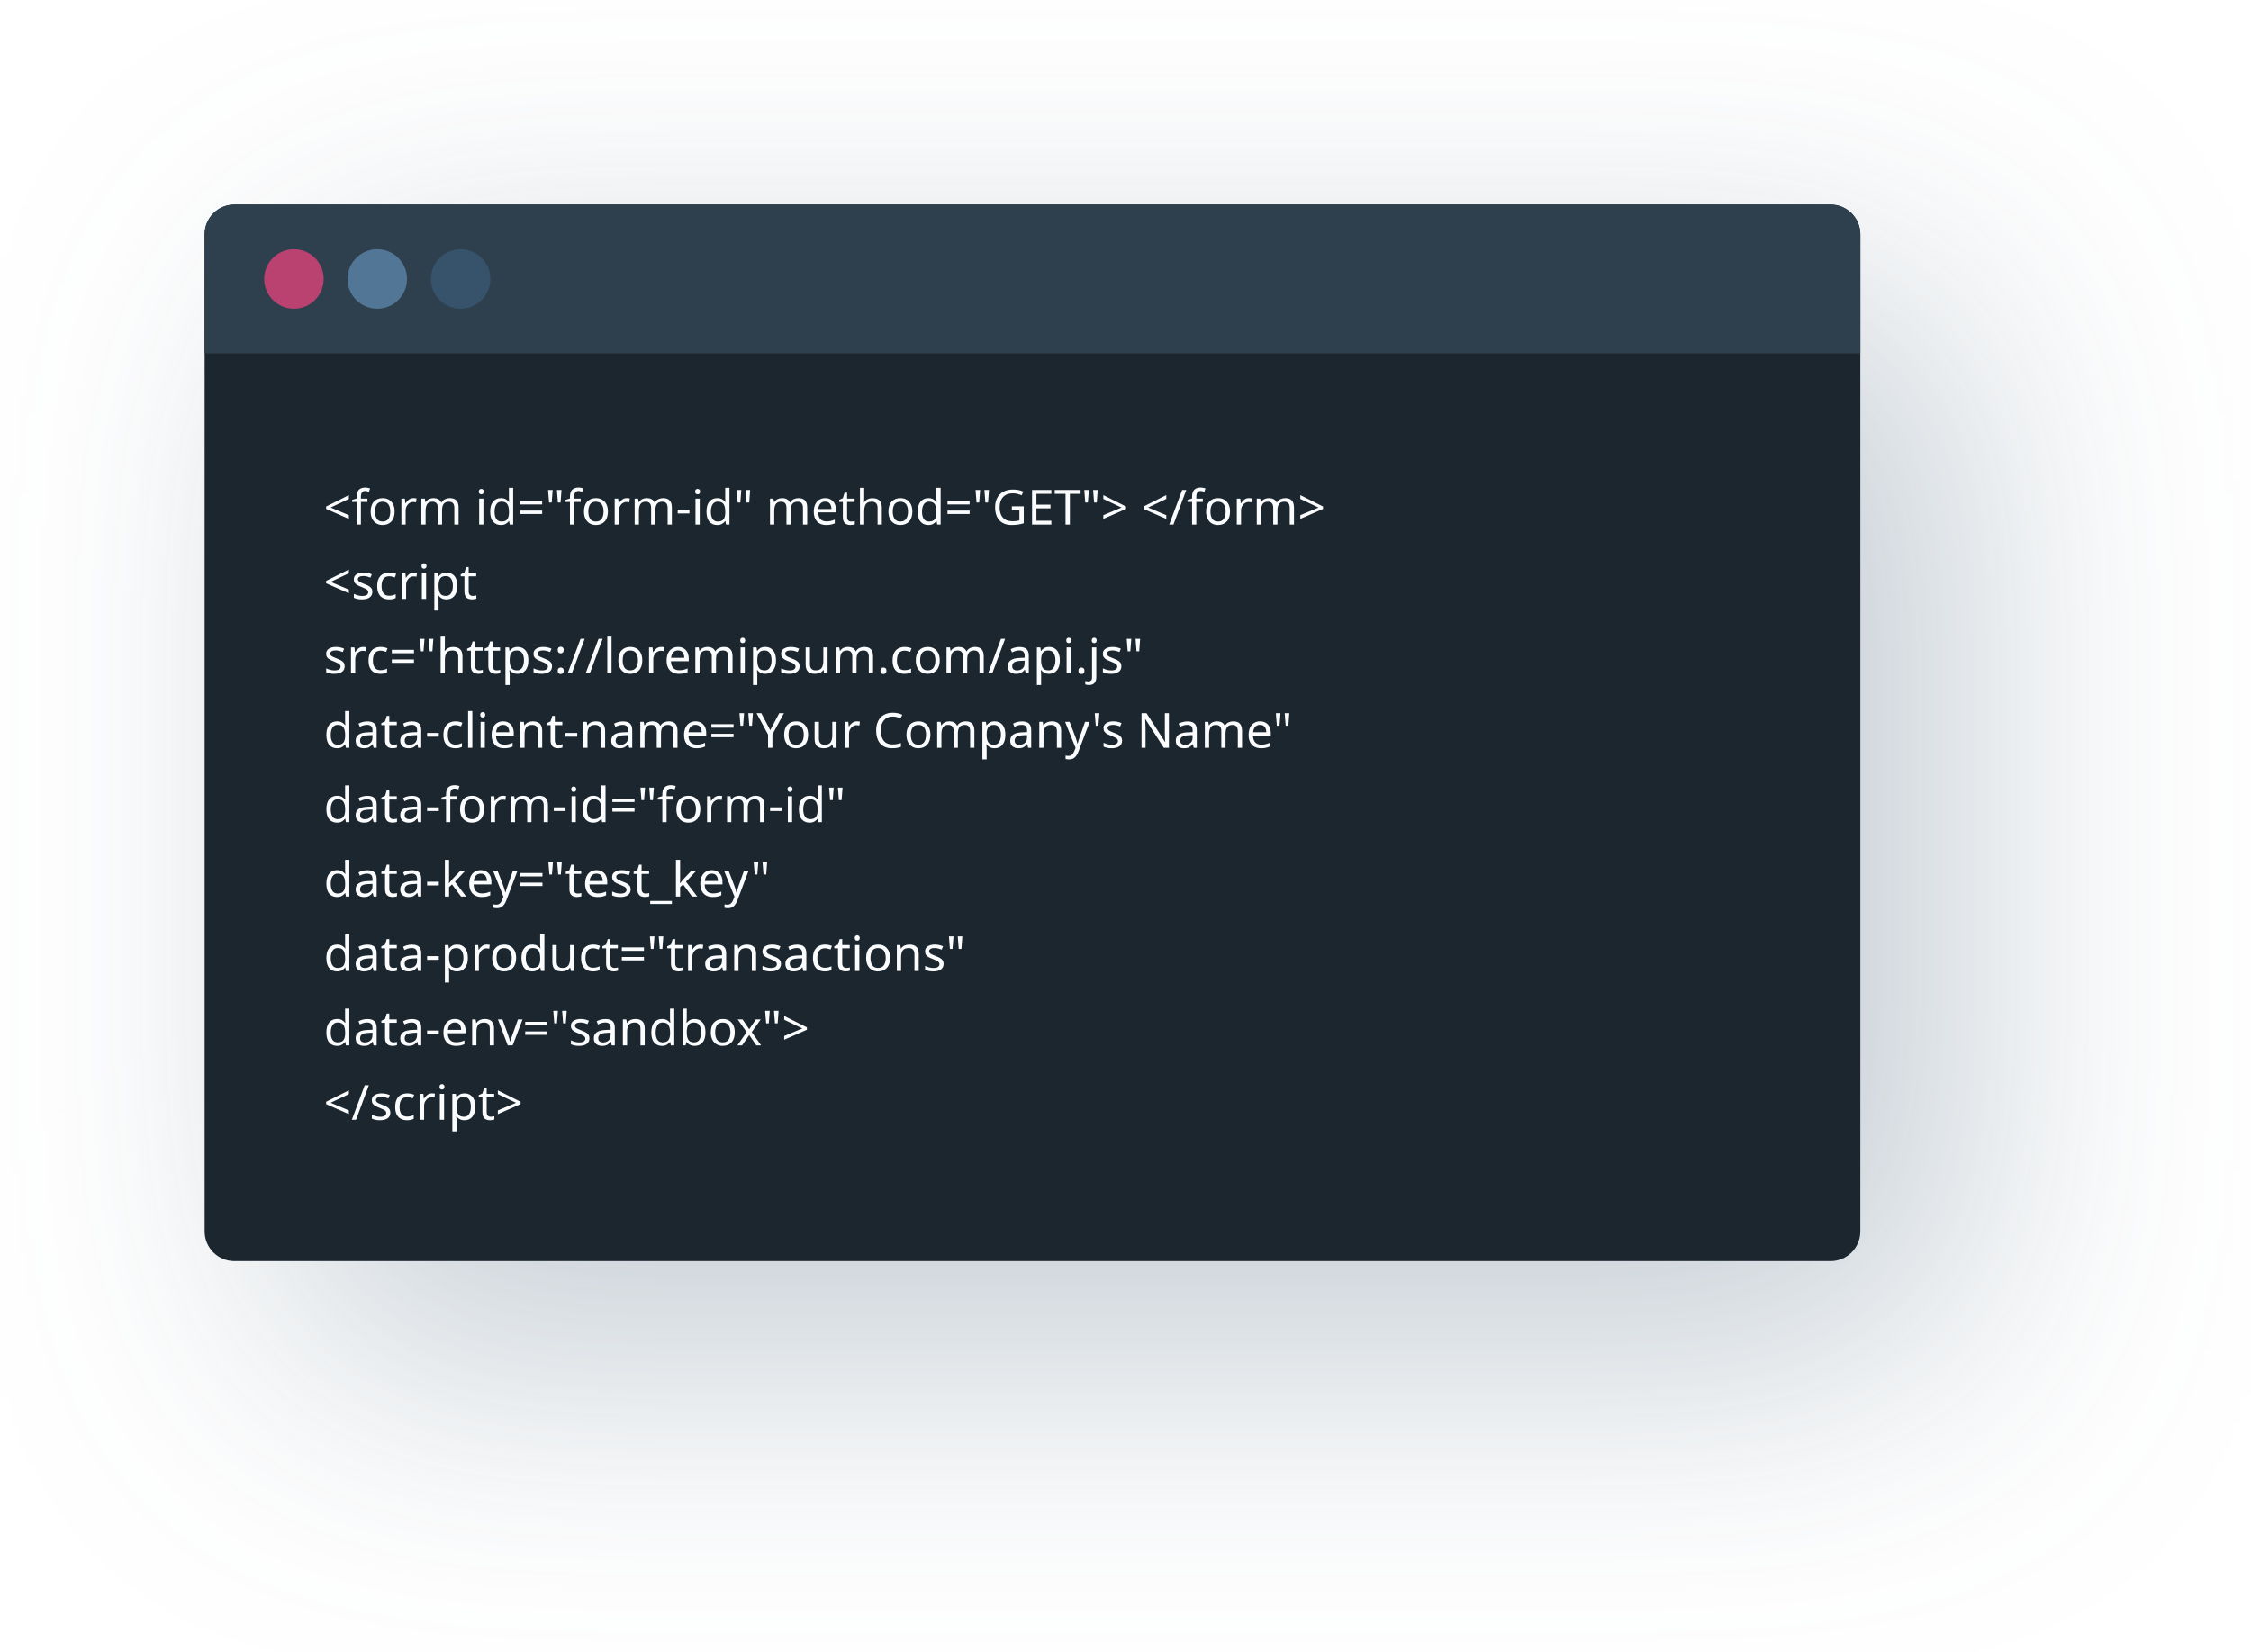
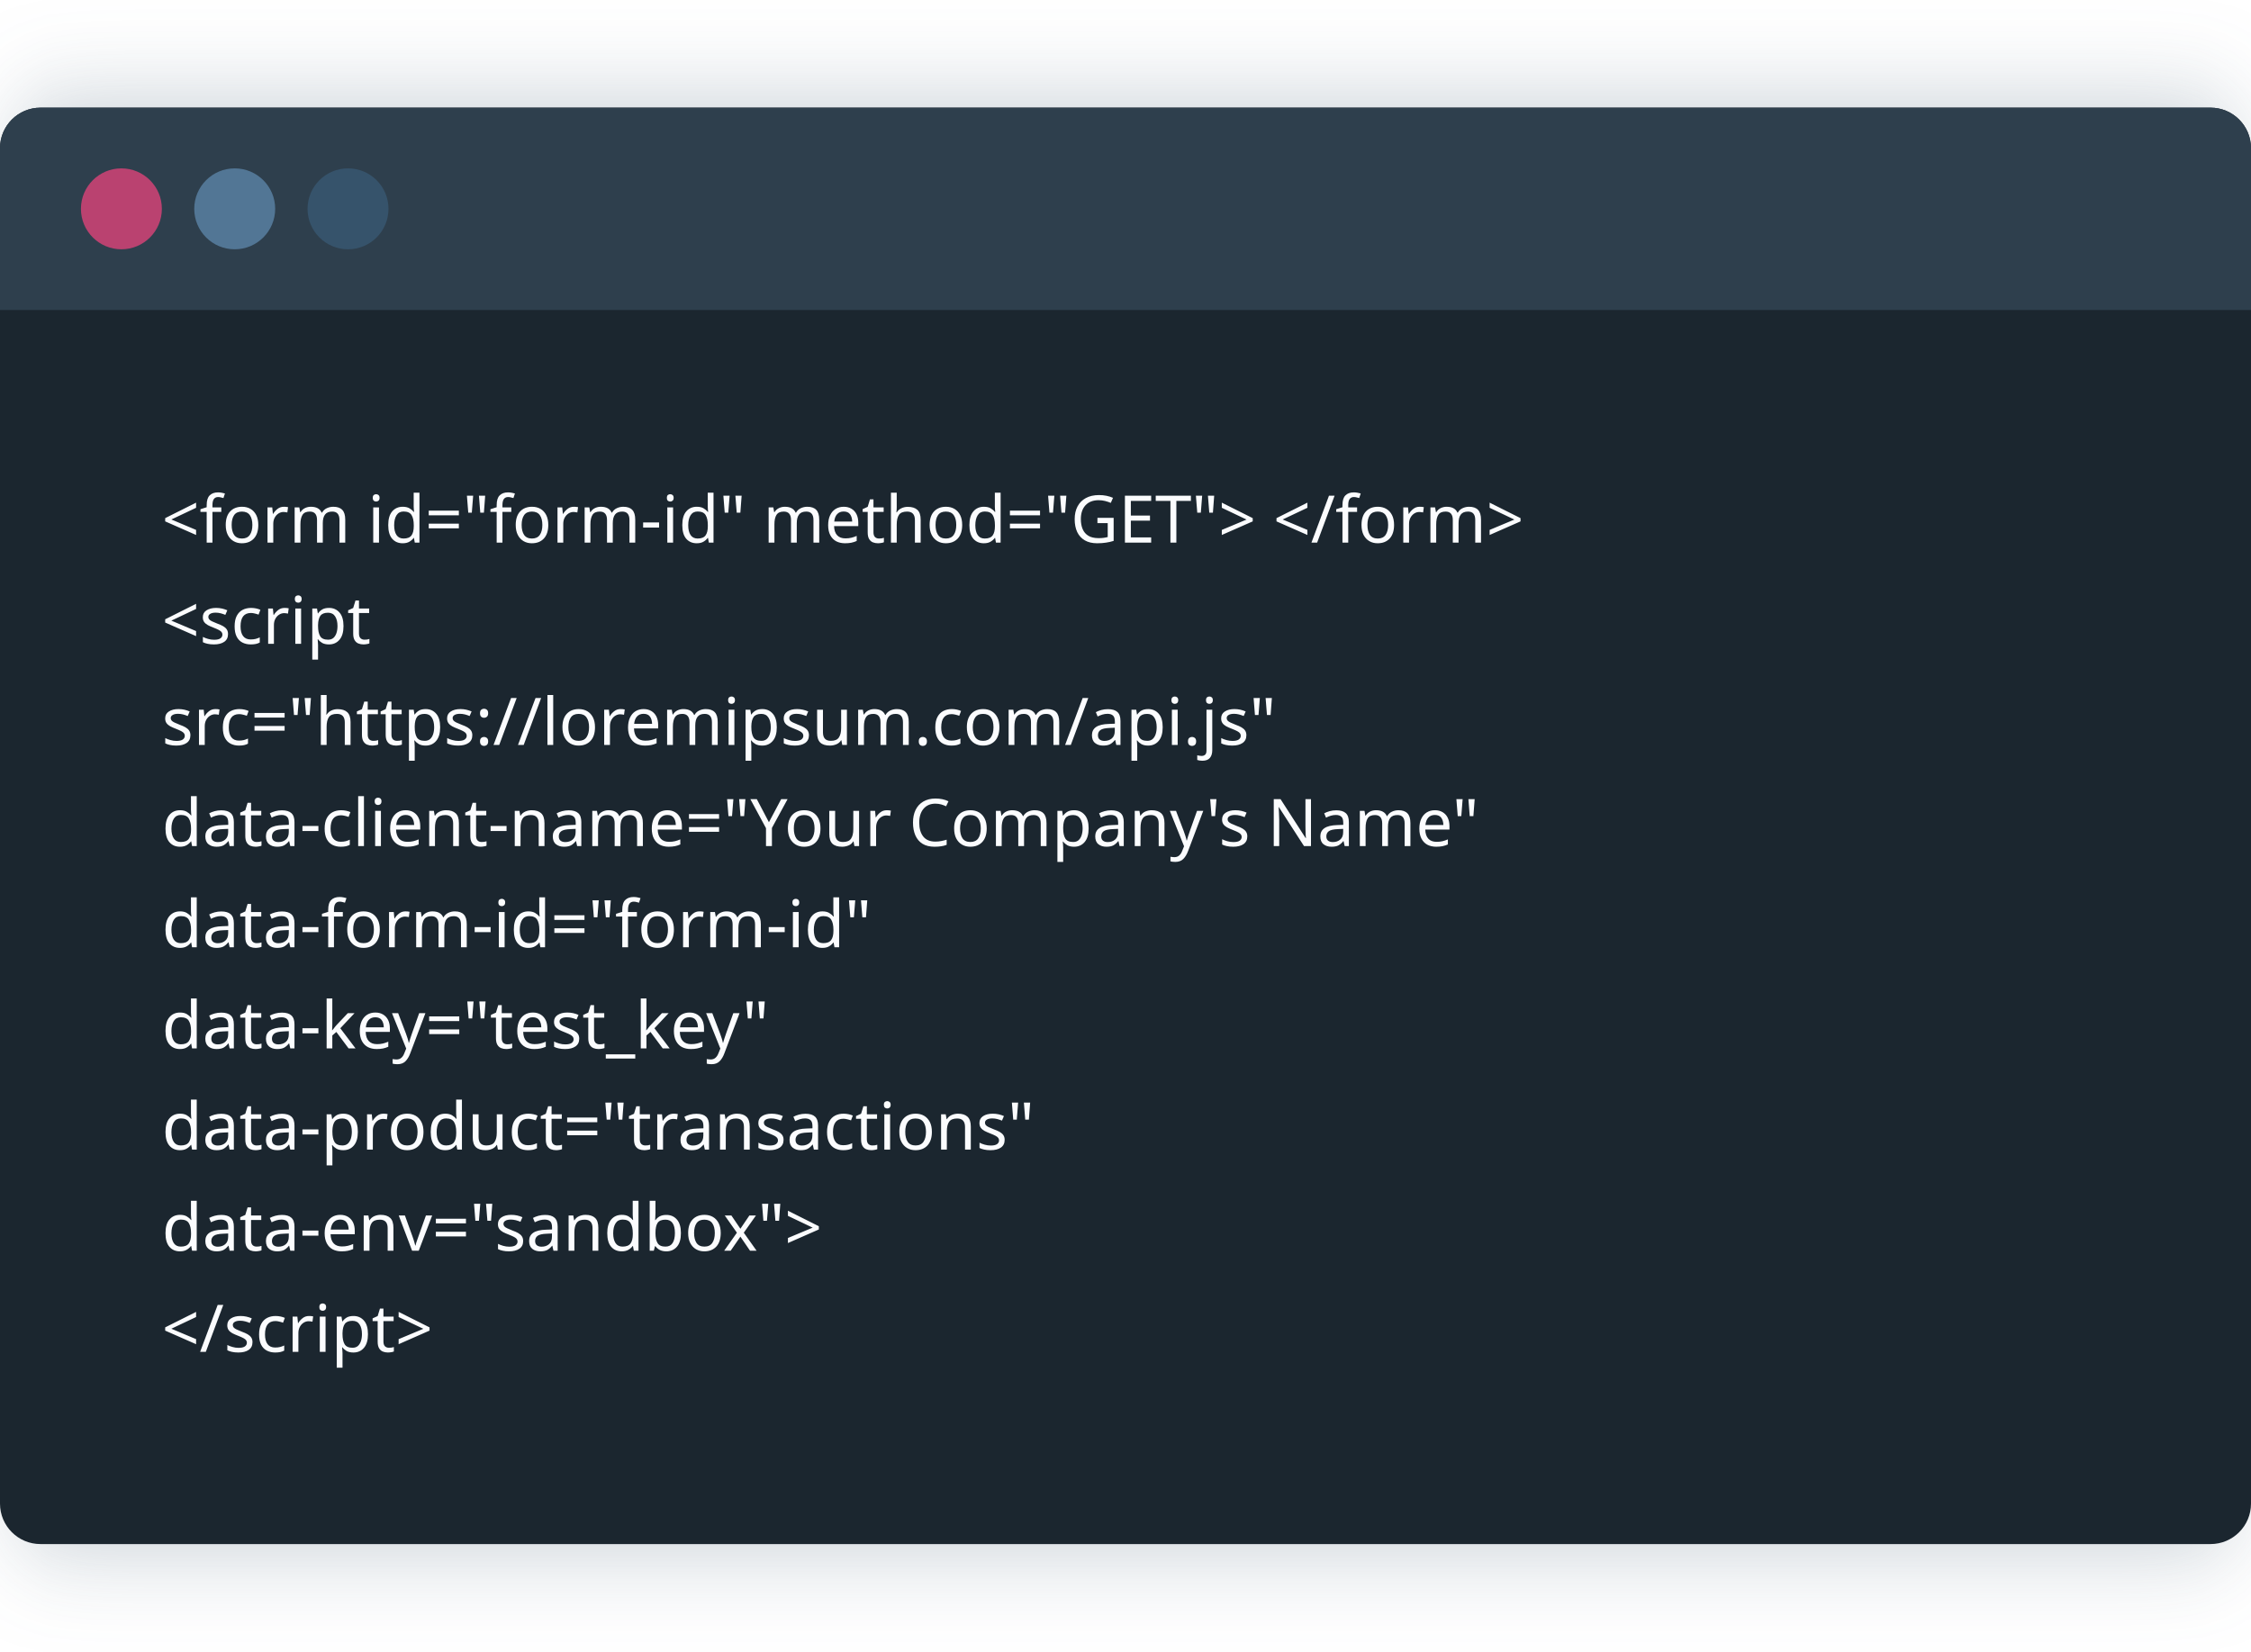
- <svg xmlns="http://www.w3.org/2000/svg" xmlns:xlink="http://www.w3.org/1999/xlink" width="605" height="444">
+ <svg xmlns="http://www.w3.org/2000/svg" xmlns:xlink="http://www.w3.org/1999/xlink" width="605" height="444" viewBox="55 55 445 284">
  <defs>
    <filter x="-24.2%" y="-37.9%" width="159.6%" height="193.3%" filterUnits="objectBoundingBox" id="a">
-       <feOffset dx="25" dy="25" in="SourceAlpha" result="shadowOffsetOuter1" />
-       <feGaussianBlur stdDeviation="40" in="shadowOffsetOuter1" result="shadowBlurOuter1" />
+       <feOffset dx="0" dy="0" in="SourceAlpha" result="shadowOffsetOuter1" />
+       <feGaussianBlur stdDeviation="10" in="shadowOffsetOuter1" result="shadowBlurOuter1" />
      <feColorMatrix values="0 0 0 0 0.212 0 0 0 0 0.325 0 0 0 0 0.419 0 0 0 0.301 0" in="shadowBlurOuter1" />
    </filter>
    <rect id="b" x="0" y="0" width="445" height="284" rx="8" />
  </defs>
  <g fill="none" fill-rule="evenodd">
    <g transform="translate(55 55)">
      <use fill="#000" filter="url(#a)" xlink:href="#b" />
      <use fill="#1B262F" xlink:href="#b" />
    </g>
    <path d="M63 55h429a8 8 0 018 8v32H55V63a8 8 0 018-8z" fill="#2E3F4D" />
    <g transform="translate(71 67)">
      <circle fill="#BA4270" cx="8" cy="8" r="8" />
      <circle fill="#527695" cx="30.4" cy="8" r="8" />
      <circle fill="#36536B" cx="52.8" cy="8" r="8" />
    </g>
    <text font-family="RobotoMono-Regular, Roboto Mono" font-size="13" fill="#FBFCFE" transform="translate(55 55)">
      <tspan x="32" y="86">&lt;form id="form-id" method="GET"&gt; &lt;/form&gt;</tspan>
      <tspan x="32" y="106">&lt;script</tspan>
      <tspan x="32" y="126"> src="https://loremipsum.com/api.js"</tspan>
      <tspan x="32" y="146"> data-client-name="Your Company's Name"</tspan>
      <tspan x="32" y="166"> data-form-id="form-id"</tspan>
      <tspan x="32" y="186"> data-key="test_key"</tspan>
      <tspan x="32" y="206"> data-product="transactions"</tspan>
      <tspan x="32" y="226"> data-env="sandbox"&gt;</tspan>
      <tspan x="32" y="246">&lt;/script&gt;</tspan>
    </text>
  </g>
</svg>
